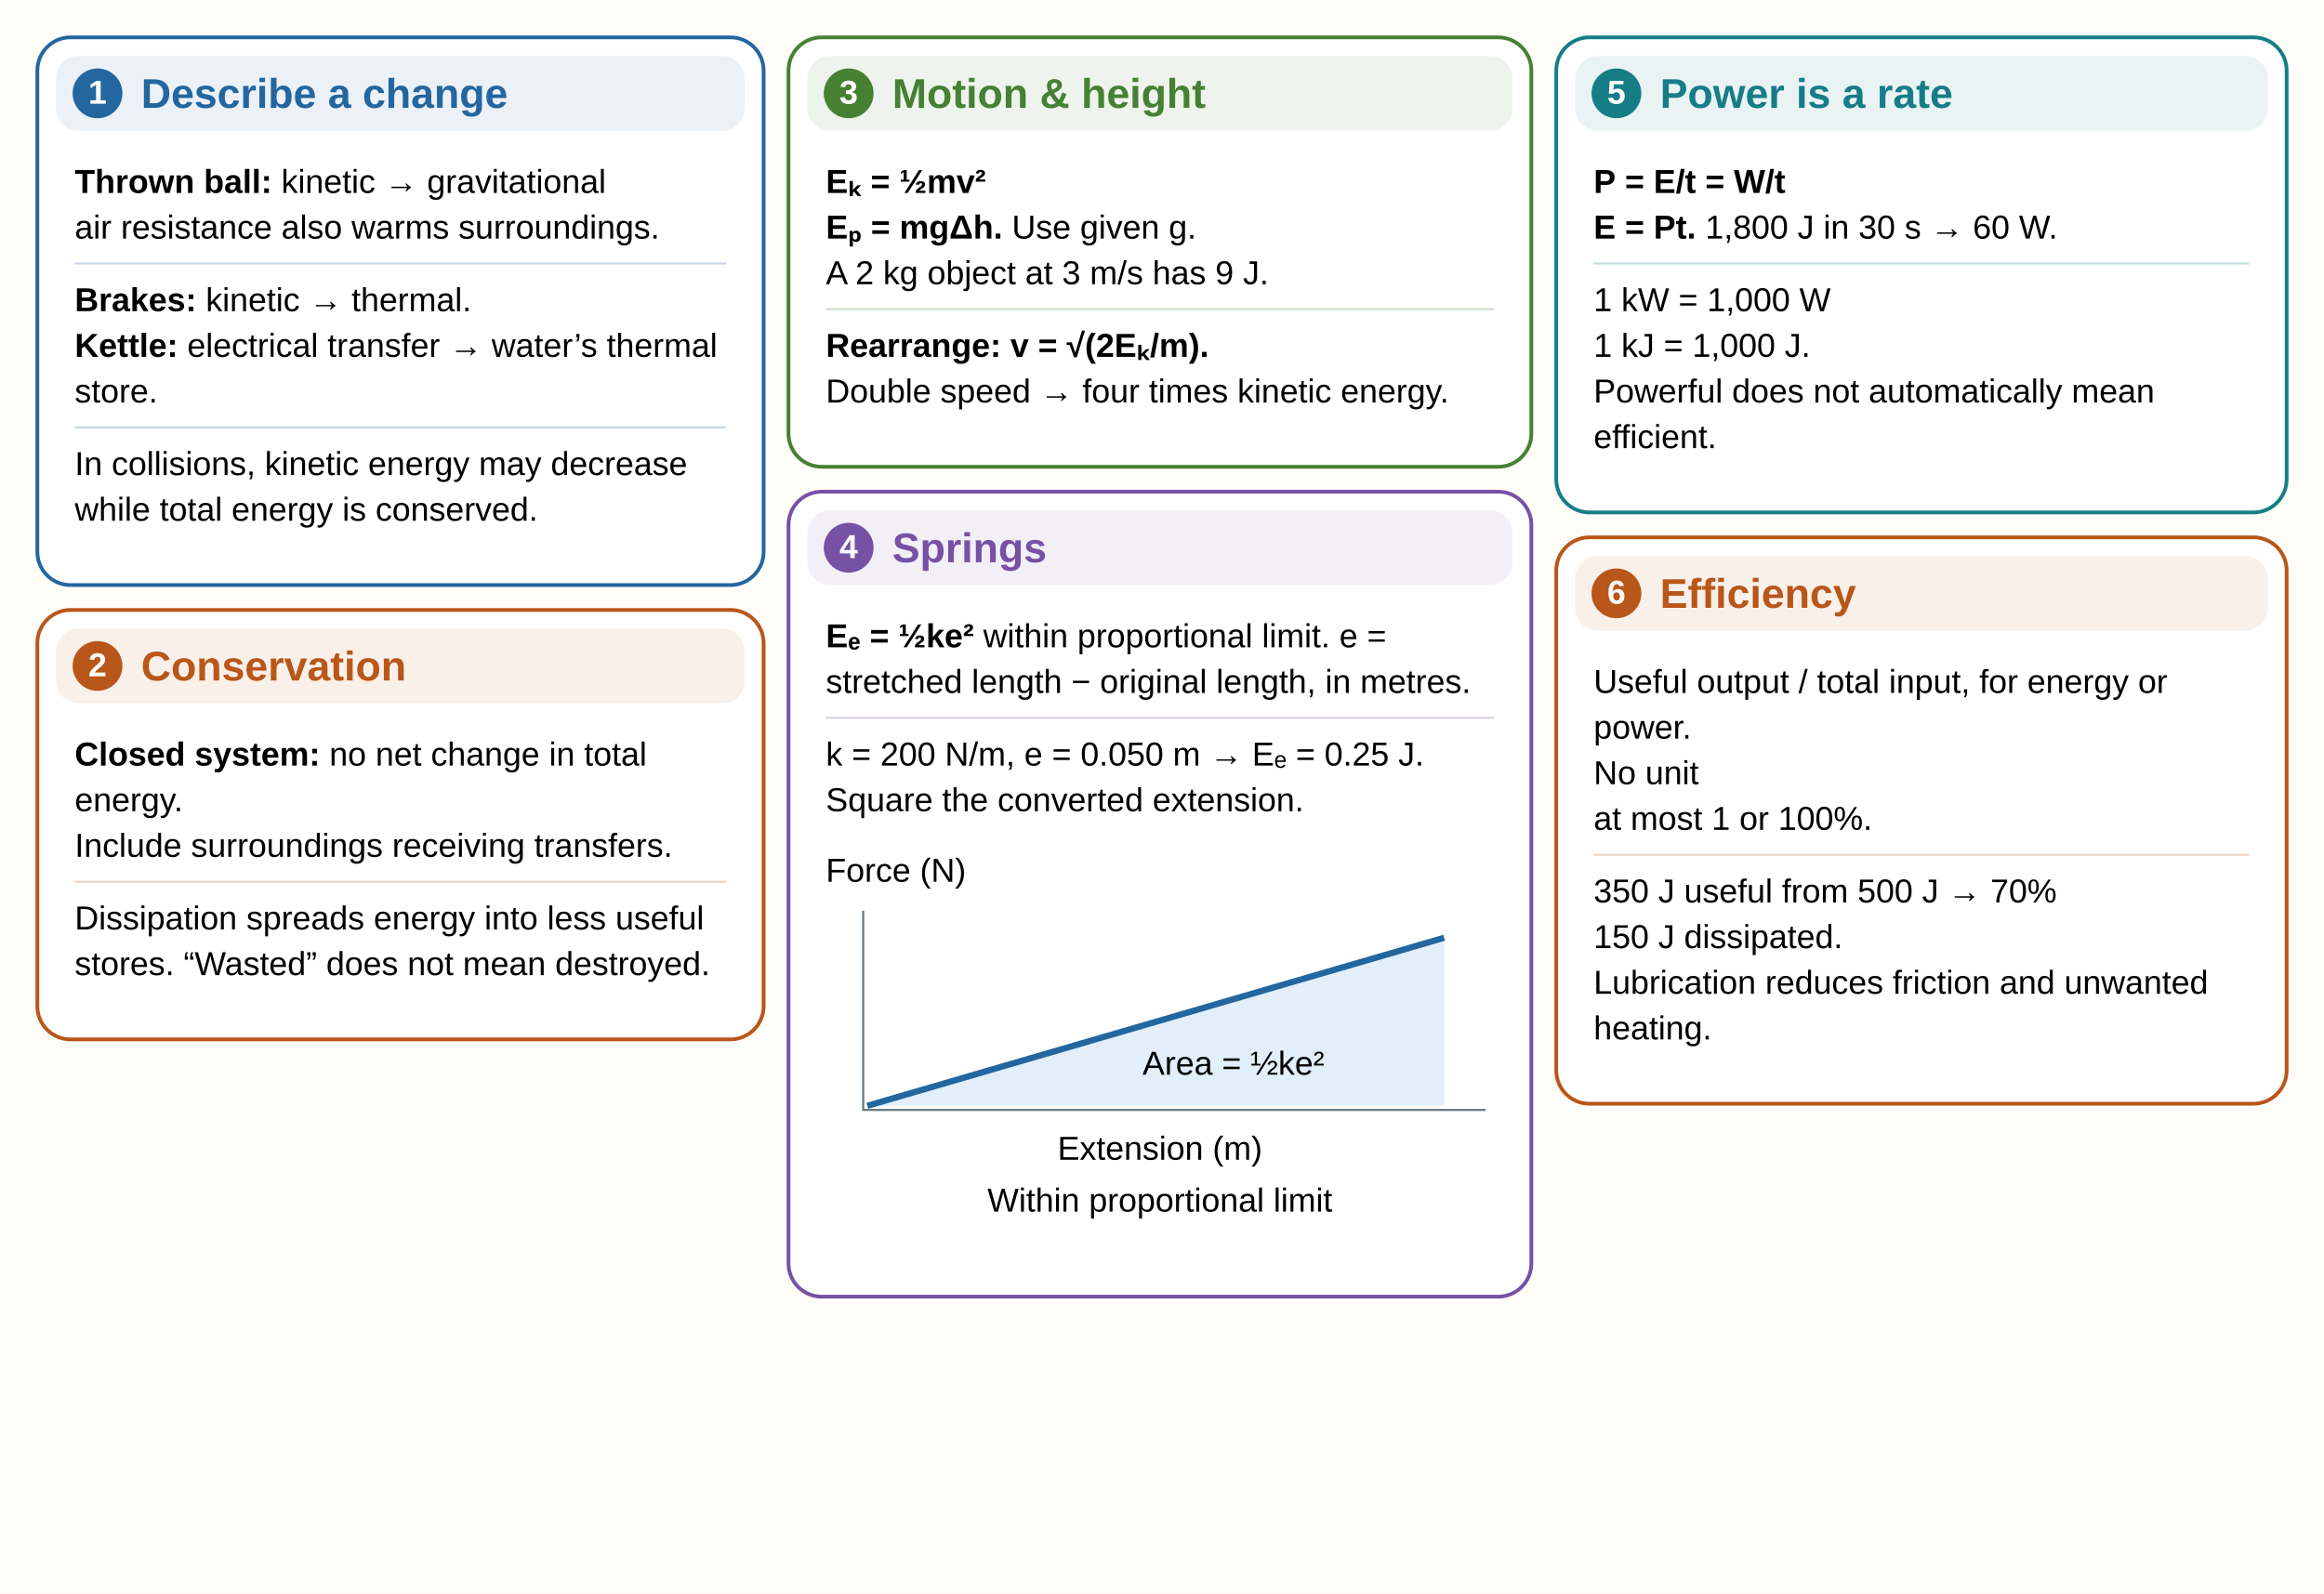
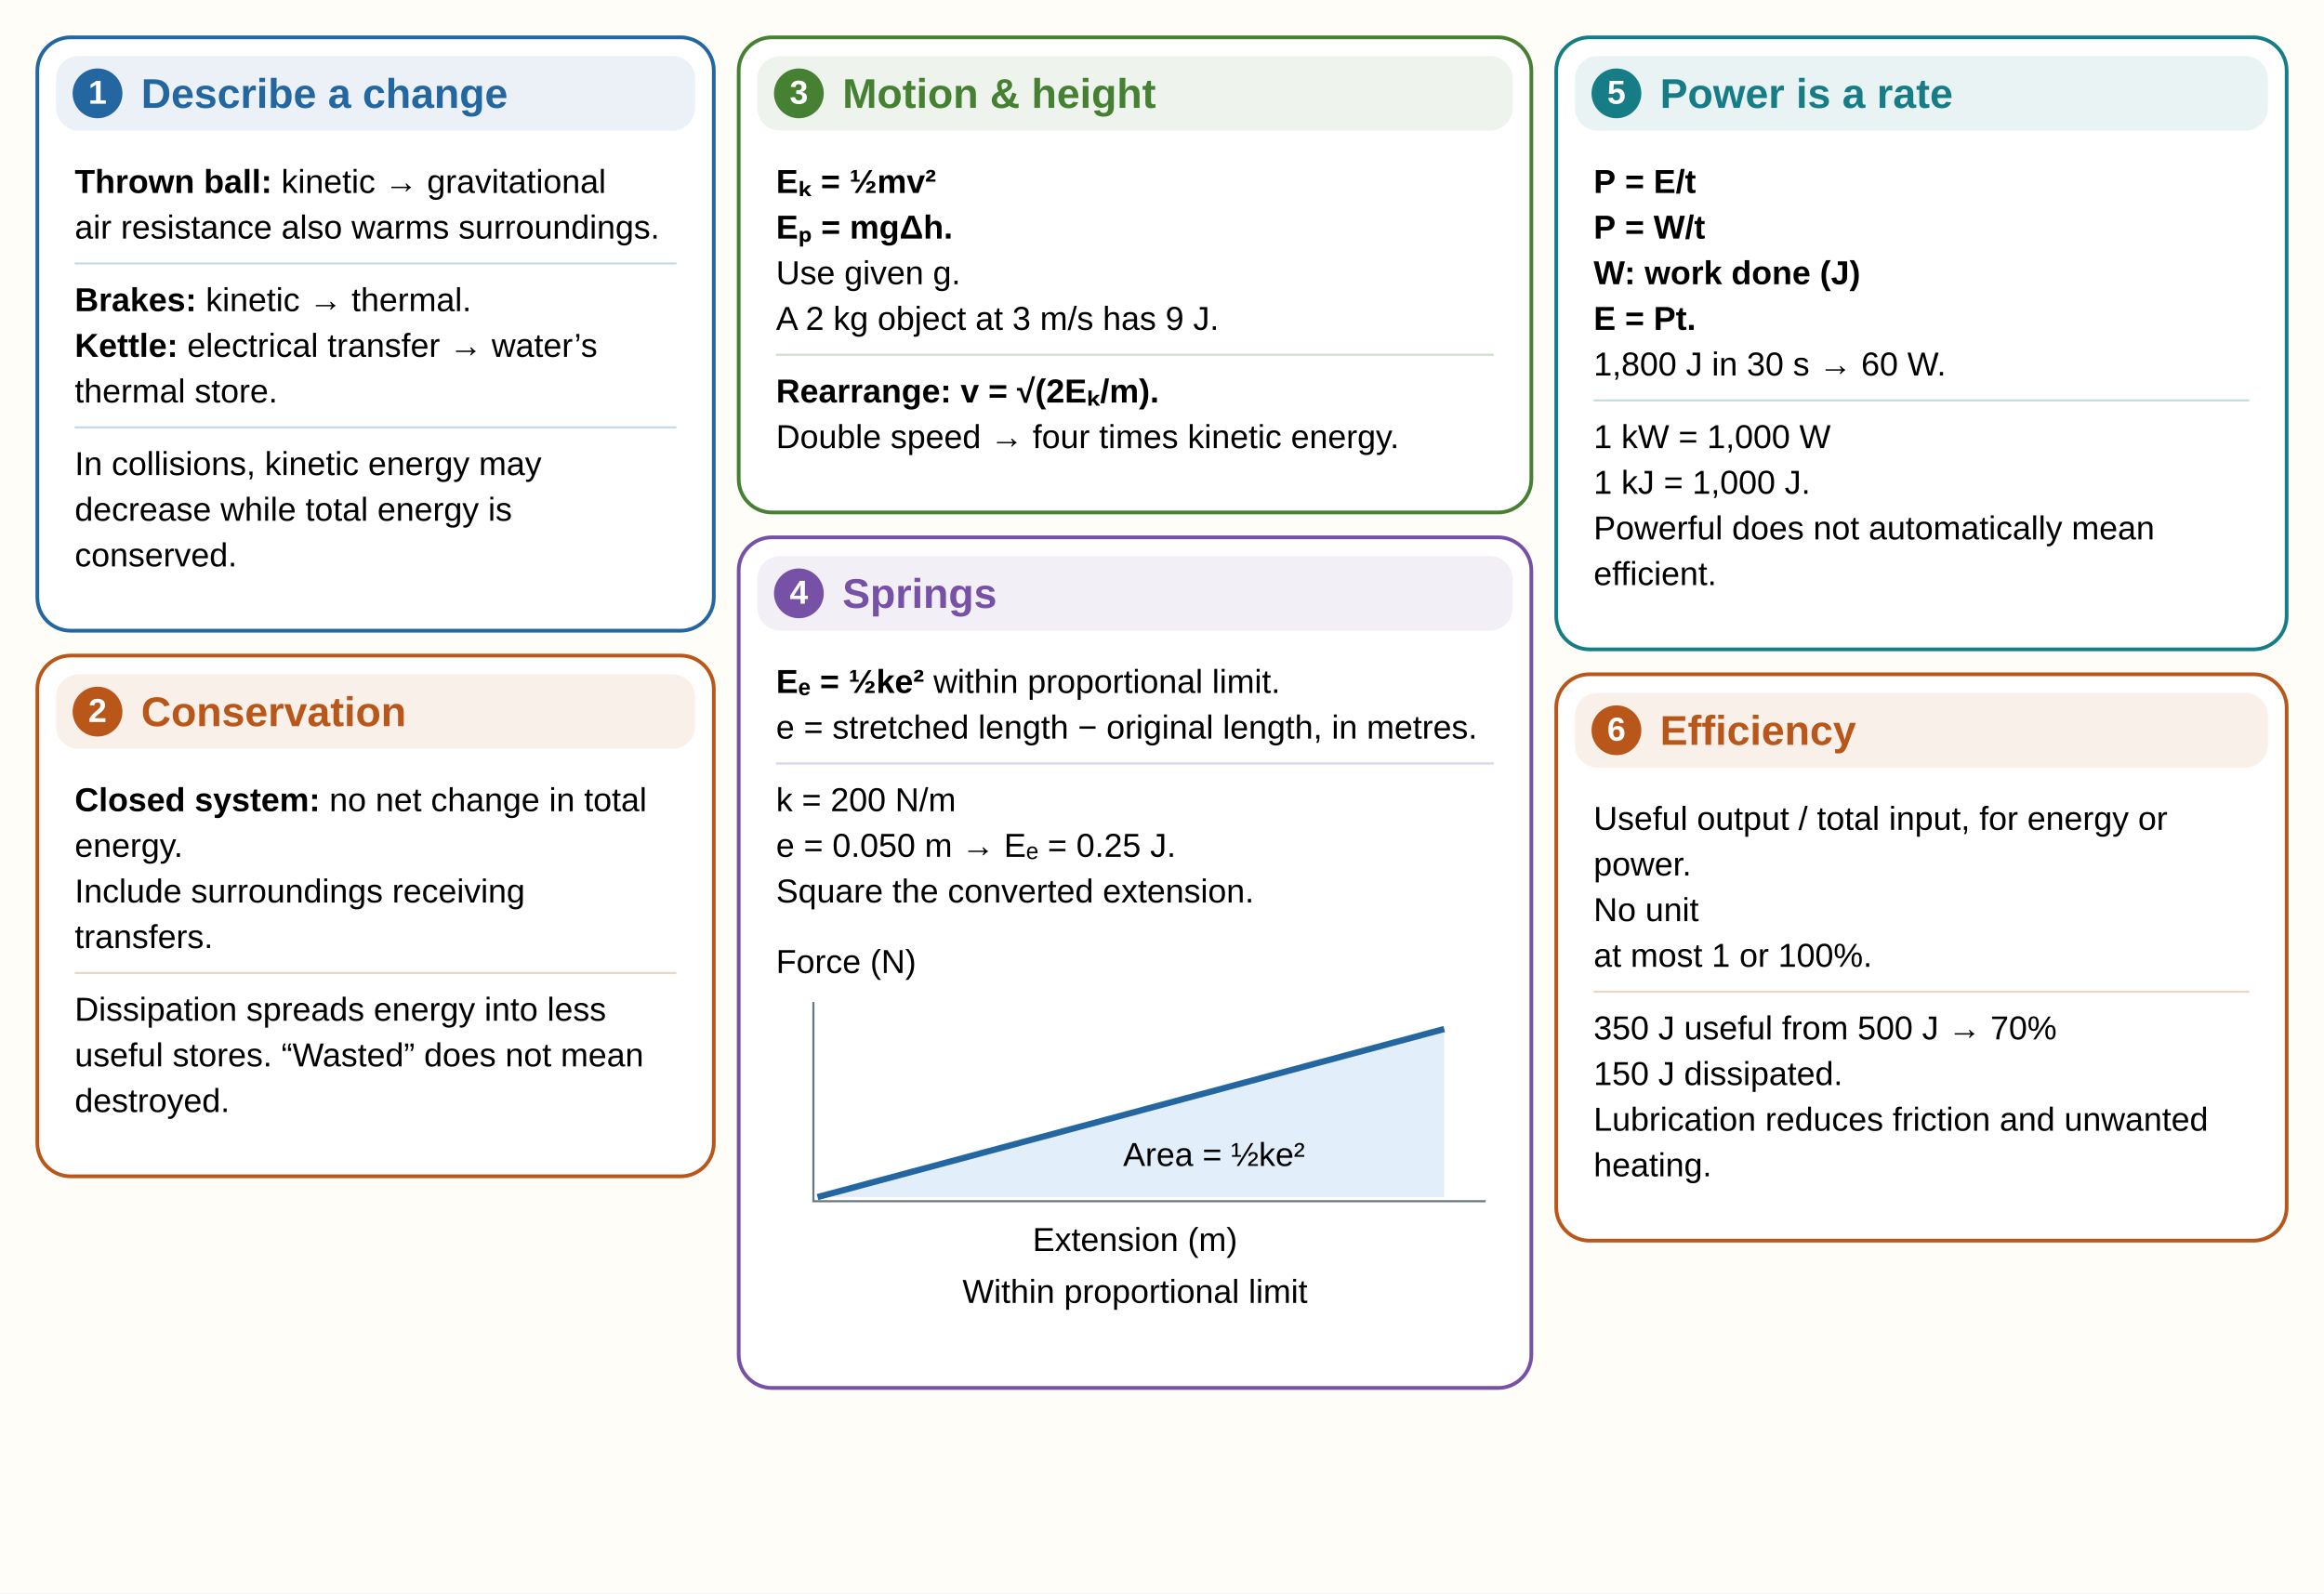
<svg xmlns="http://www.w3.org/2000/svg" width="2400" height="1645.714" viewBox="0 0 1120 768" role="img" aria-labelledby="map-title map-description" data-print-width-mm="277" font-family="Segoe UI,Arial,sans-serif">
  <defs>
    <marker id="arrow-2366a0" viewBox="0 0 10 10" refX="9" refY="5" markerWidth="4" markerHeight="4" orient="auto-start-reverse">
      <path d="M1 1L9 5L1 9" fill="none" stroke="#2366a0" stroke-width="2" stroke-linejoin="round" />
    </marker>
    <marker id="arrow-b95619" viewBox="0 0 10 10" refX="9" refY="5" markerWidth="4" markerHeight="4" orient="auto-start-reverse">
      <path d="M1 1L9 5L1 9" fill="none" stroke="#b95619" stroke-width="2" stroke-linejoin="round" />
    </marker>
    <marker id="arrow-468133" viewBox="0 0 10 10" refX="9" refY="5" markerWidth="4" markerHeight="4" orient="auto-start-reverse">
      <path d="M1 1L9 5L1 9" fill="none" stroke="#468133" stroke-width="2" stroke-linejoin="round" />
    </marker>
    <marker id="arrow-7651a5" viewBox="0 0 10 10" refX="9" refY="5" markerWidth="4" markerHeight="4" orient="auto-start-reverse">
      <path d="M1 1L9 5L1 9" fill="none" stroke="#7651a5" stroke-width="2" stroke-linejoin="round" />
    </marker>
    <marker id="arrow-167d87" viewBox="0 0 10 10" refX="9" refY="5" markerWidth="4" markerHeight="4" orient="auto-start-reverse">
      <path d="M1 1L9 5L1 9" fill="none" stroke="#167d87" stroke-width="2" stroke-linejoin="round" />
    </marker>
    <marker id="arrow-b95619" viewBox="0 0 10 10" refX="9" refY="5" markerWidth="4" markerHeight="4" orient="auto-start-reverse">
      <path d="M1 1L9 5L1 9" fill="none" stroke="#b95619" stroke-width="2" stroke-linejoin="round" />
    </marker>
  </defs>
  <rect width="1120" height="768" fill="#fffdf8" />
-   <g class="map-section" id="section-1" data-source-panel="0" data-bounds="0,0,350,264" transform="translate(18 18)">
-     <rect width="350" height="264" rx="16" fill="white" stroke="#2366a0" stroke-width="1.8" />
+   <g class="map-section" id="section-1" data-source-panel="0" data-bounds="0,0,326,286" transform="translate(18 18)">
+     <rect width="326" height="286" rx="16" fill="white" stroke="#2366a0" stroke-width="1.8" />
    <g class="section-heading">
-       <rect x="9" y="9" width="332" height="36" rx="11" fill="#2366a0" opacity=".09" />
+       <rect x="9" y="9" width="308" height="36" rx="11" fill="#2366a0" opacity=".09" />
      <circle cx="29" cy="27" r="12" fill="#2366a0" />
      <text class="diagram-label" x="29" y="32" font-size="16" fill="white" font-weight="700" text-anchor="middle">1</text>
      <text class="panel-title" x="50" y="34" font-size="20" fill="#2366a0" font-weight="700" text-anchor="start">Describe a change</text>
    </g>
    <g class="section-body">
      <text class="body-text" x="18" y="75" font-size="16" fill="#000000" font-weight="400" text-anchor="start">
        <tspan font-weight="700">Thrown</tspan>
        <tspan font-weight="700">ball:</tspan> kinetic → gravitational</text>
      <text class="body-text" x="18" y="97" font-size="16" fill="#000000" font-weight="400" text-anchor="start">air resistance also warms surroundings.</text>
-       <path class="section-divider" d="M18 109H332" stroke="#2366a0" stroke-opacity=".25" stroke-width="1" fill="none" />
+       <path class="section-divider" d="M18 109H308" stroke="#2366a0" stroke-opacity=".25" stroke-width="1" fill="none" />
      <text class="body-text" x="18" y="132" font-size="16" fill="#000000" font-weight="400" text-anchor="start">
        <tspan font-weight="700">Brakes:</tspan> kinetic → thermal.</text>
      <text class="body-text" x="18" y="154" font-size="16" fill="#000000" font-weight="400" text-anchor="start">
-         <tspan font-weight="700">Kettle:</tspan> electrical transfer → water’s thermal</text>
-       <text class="body-text" x="18" y="176" font-size="16" fill="#000000" font-weight="400" text-anchor="start">store.</text>
-       <path class="section-divider" d="M18 188H332" stroke="#2366a0" stroke-opacity=".25" stroke-width="1" fill="none" />
-       <text class="body-text" x="18" y="211" font-size="16" fill="#000000" font-weight="400" text-anchor="start">In collisions, kinetic energy may decrease</text>
-       <text class="body-text" x="18" y="233" font-size="16" fill="#000000" font-weight="400" text-anchor="start">while total energy is conserved.</text>
+         <tspan font-weight="700">Kettle:</tspan> electrical transfer → water’s</text>
+       <text class="body-text" x="18" y="176" font-size="16" fill="#000000" font-weight="400" text-anchor="start">thermal store.</text>
+       <path class="section-divider" d="M18 188H308" stroke="#2366a0" stroke-opacity=".25" stroke-width="1" fill="none" />
+       <text class="body-text" x="18" y="211" font-size="16" fill="#000000" font-weight="400" text-anchor="start">In collisions, kinetic energy may</text>
+       <text class="body-text" x="18" y="233" font-size="16" fill="#000000" font-weight="400" text-anchor="start">decrease while total energy is</text>
+       <text class="body-text" x="18" y="255" font-size="16" fill="#000000" font-weight="400" text-anchor="start">conserved.</text>
    </g>
  </g>
-   <g class="map-section" id="section-2" data-source-panel="1" data-bounds="0,0,350,207" transform="translate(18 294)">
-     <rect width="350" height="207" rx="16" fill="white" stroke="#b95619" stroke-width="1.8" />
+   <g class="map-section" id="section-2" data-source-panel="1" data-bounds="0,0,326,251" transform="translate(18 316)">
+     <rect width="326" height="251" rx="16" fill="white" stroke="#b95619" stroke-width="1.8" />
    <g class="section-heading">
-       <rect x="9" y="9" width="332" height="36" rx="11" fill="#b95619" opacity=".09" />
+       <rect x="9" y="9" width="308" height="36" rx="11" fill="#b95619" opacity=".09" />
      <circle cx="29" cy="27" r="12" fill="#b95619" />
      <text class="diagram-label" x="29" y="32" font-size="16" fill="white" font-weight="700" text-anchor="middle">2</text>
      <text class="panel-title" x="50" y="34" font-size="20" fill="#b95619" font-weight="700" text-anchor="start">Conservation</text>
    </g>
    <g class="section-body">
      <text class="body-text" x="18" y="75" font-size="16" fill="#000000" font-weight="400" text-anchor="start">
        <tspan font-weight="700">Closed</tspan>
        <tspan font-weight="700">system:</tspan> no net change in total</text>
      <text class="body-text" x="18" y="97" font-size="16" fill="#000000" font-weight="400" text-anchor="start">energy.</text>
-       <text class="body-text" x="18" y="119" font-size="16" fill="#000000" font-weight="400" text-anchor="start">Include surroundings receiving transfers.</text>
-       <path class="section-divider" d="M18 131H332" stroke="#b95619" stroke-opacity=".25" stroke-width="1" fill="none" />
-       <text class="body-text" x="18" y="154" font-size="16" fill="#000000" font-weight="400" text-anchor="start">Dissipation spreads energy into less useful</text>
-       <text class="body-text" x="18" y="176" font-size="16" fill="#000000" font-weight="400" text-anchor="start">stores. “Wasted” does not mean destroyed.</text>
+       <text class="body-text" x="18" y="119" font-size="16" fill="#000000" font-weight="400" text-anchor="start">Include surroundings receiving</text>
+       <text class="body-text" x="18" y="141" font-size="16" fill="#000000" font-weight="400" text-anchor="start">transfers.</text>
+       <path class="section-divider" d="M18 153H308" stroke="#b95619" stroke-opacity=".25" stroke-width="1" fill="none" />
+       <text class="body-text" x="18" y="176" font-size="16" fill="#000000" font-weight="400" text-anchor="start">Dissipation spreads energy into less</text>
+       <text class="body-text" x="18" y="198" font-size="16" fill="#000000" font-weight="400" text-anchor="start">useful stores. “Wasted” does not mean</text>
+       <text class="body-text" x="18" y="220" font-size="16" fill="#000000" font-weight="400" text-anchor="start">destroyed.</text>
    </g>
  </g>
-   <g class="map-section" id="section-3" data-source-panel="2" data-bounds="0,0,358,207" transform="translate(380 18)">
-     <rect width="358" height="207" rx="16" fill="white" stroke="#468133" stroke-width="1.8" />
+   <g class="map-section" id="section-3" data-source-panel="2" data-bounds="0,0,382,229" transform="translate(356 18)">
+     <rect width="382" height="229" rx="16" fill="white" stroke="#468133" stroke-width="1.8" />
    <g class="section-heading">
-       <rect x="9" y="9" width="340" height="36" rx="11" fill="#468133" opacity=".09" />
+       <rect x="9" y="9" width="364" height="36" rx="11" fill="#468133" opacity=".09" />
      <circle cx="29" cy="27" r="12" fill="#468133" />
      <text class="diagram-label" x="29" y="32" font-size="16" fill="white" font-weight="700" text-anchor="middle">3</text>
      <text class="panel-title" x="50" y="34" font-size="20" fill="#468133" font-weight="700" text-anchor="start">Motion &amp; height</text>
    </g>
    <g class="section-body">
      <text class="body-text" x="18" y="75" font-size="16" fill="#000000" font-weight="400" text-anchor="start">
        <tspan font-weight="700">Eₖ</tspan>
        <tspan font-weight="700">=</tspan>
        <tspan font-weight="700">½mv²</tspan>
      </text>
      <text class="body-text" x="18" y="97" font-size="16" fill="#000000" font-weight="400" text-anchor="start">
        <tspan font-weight="700">Eₚ</tspan>
        <tspan font-weight="700">=</tspan>
-         <tspan font-weight="700">mgΔh.</tspan> Use given g.</text>
-       <text class="body-text" x="18" y="119" font-size="16" fill="#000000" font-weight="400" text-anchor="start">A 2 kg object at 3 m/s has 9 J.</text>
-       <path class="section-divider" d="M18 131H340" stroke="#468133" stroke-opacity=".25" stroke-width="1" fill="none" />
-       <text class="body-text" x="18" y="154" font-size="16" fill="#000000" font-weight="400" text-anchor="start">
+         <tspan font-weight="700">mgΔh.</tspan>
+       </text>
+       <text class="body-text" x="18" y="119" font-size="16" fill="#000000" font-weight="400" text-anchor="start">Use given g.</text>
+       <text class="body-text" x="18" y="141" font-size="16" fill="#000000" font-weight="400" text-anchor="start">A 2 kg object at 3 m/s has 9 J.</text>
+       <path class="section-divider" d="M18 153H364" stroke="#468133" stroke-opacity=".25" stroke-width="1" fill="none" />
+       <text class="body-text" x="18" y="176" font-size="16" fill="#000000" font-weight="400" text-anchor="start">
        <tspan font-weight="700">Rearrange:</tspan>
        <tspan font-weight="700">v</tspan>
        <tspan font-weight="700">=</tspan>
        <tspan font-weight="700">√(2Eₖ/m).</tspan>
      </text>
-       <text class="body-text" x="18" y="176" font-size="16" fill="#000000" font-weight="400" text-anchor="start">Double speed → four times kinetic energy.</text>
+       <text class="body-text" x="18" y="198" font-size="16" fill="#000000" font-weight="400" text-anchor="start">Double speed → four times kinetic energy.</text>
    </g>
  </g>
-   <g class="map-section" id="section-4" data-source-panel="3" data-bounds="0,0,358,388" transform="translate(380 237)">
-     <rect width="358" height="388" rx="16" fill="white" stroke="#7651a5" stroke-width="1.8" />
+   <g class="map-section" id="section-4" data-source-panel="3" data-bounds="0,0,382,410" transform="translate(356 259)">
+     <rect width="382" height="410" rx="16" fill="white" stroke="#7651a5" stroke-width="1.8" />
    <g class="section-heading">
-       <rect x="9" y="9" width="340" height="36" rx="11" fill="#7651a5" opacity=".09" />
+       <rect x="9" y="9" width="364" height="36" rx="11" fill="#7651a5" opacity=".09" />
      <circle cx="29" cy="27" r="12" fill="#7651a5" />
      <text class="diagram-label" x="29" y="32" font-size="16" fill="white" font-weight="700" text-anchor="middle">4</text>
      <text class="panel-title" x="50" y="34" font-size="20" fill="#7651a5" font-weight="700" text-anchor="start">Springs</text>
    </g>
    <g class="section-body">
      <text class="body-text" x="18" y="75" font-size="16" fill="#000000" font-weight="400" text-anchor="start">
        <tspan font-weight="700">Eₑ</tspan>
        <tspan font-weight="700">=</tspan>
-         <tspan font-weight="700">½ke²</tspan> within proportional limit. e =</text>
-       <text class="body-text" x="18" y="97" font-size="16" fill="#000000" font-weight="400" text-anchor="start">stretched length − original length, in metres.</text>
-       <path class="section-divider" d="M18 109H340" stroke="#7651a5" stroke-opacity=".25" stroke-width="1" fill="none" />
-       <text class="body-text" x="18" y="132" font-size="16" fill="#000000" font-weight="400" text-anchor="start">k = 200 N/m, e = 0.050 m → Eₑ = 0.25 J.</text>
-       <text class="body-text" x="18" y="154" font-size="16" fill="#000000" font-weight="400" text-anchor="start">Square the converted extension.</text>
-       <g transform="translate(18 172)">
+         <tspan font-weight="700">½ke²</tspan> within proportional limit.</text>
+       <text class="body-text" x="18" y="97" font-size="16" fill="#000000" font-weight="400" text-anchor="start">e = stretched length − original length, in metres.</text>
+       <path class="section-divider" d="M18 109H364" stroke="#7651a5" stroke-opacity=".25" stroke-width="1" fill="none" />
+       <text class="body-text" x="18" y="132" font-size="16" fill="#000000" font-weight="400" text-anchor="start">k = 200 N/m</text>
+       <text class="body-text" x="18" y="154" font-size="16" fill="#000000" font-weight="400" text-anchor="start">e = 0.050 m → Eₑ = 0.25 J.</text>
+       <text class="body-text" x="18" y="176" font-size="16" fill="#000000" font-weight="400" text-anchor="start">Square the converted extension.</text>
+       <g transform="translate(18 194)">
        <g class="concept-illustration">
          <text class="diagram-label" x="0" y="16" font-size="16" fill="#000000" text-anchor="start">Force (N)</text>
-           <path d="M18 30V126H318" fill="none" stroke="#667781" stroke-width="1" />
-           <path d="M20 124L298 43V124Z" fill="#e2eef9" />
-           <path d="M20 124L298 43" fill="none" stroke="#2366a0" stroke-width="3" />
-           <text class="diagram-label" x="196.42" y="109" font-size="16" fill="#000000" text-anchor="middle">Area = ½ke²</text>
-           <text class="diagram-label" x="161.0" y="150" font-size="16" fill="#000000" text-anchor="middle">Extension (m)</text>
-           <text class="diagram-label" x="161.0" y="175" font-size="16" fill="#000000" text-anchor="middle">Within proportional limit</text>
+           <path d="M18 30V126H342" fill="none" stroke="#667781" stroke-width="1" />
+           <path d="M20 124L322 43V124Z" fill="#e2eef9" />
+           <path d="M20 124L322 43" fill="none" stroke="#2366a0" stroke-width="3" />
+           <text class="diagram-label" x="211.06" y="109" font-size="16" fill="#000000" text-anchor="middle">Area = ½ke²</text>
+           <text class="diagram-label" x="173.0" y="150" font-size="16" fill="#000000" text-anchor="middle">Extension (m)</text>
+           <text class="diagram-label" x="173.0" y="175" font-size="16" fill="#000000" text-anchor="middle">Within proportional limit</text>
        </g>
      </g>
    </g>
  </g>
-   <g class="map-section" id="section-5" data-source-panel="4" data-bounds="0,0,352,229" transform="translate(750 18)">
-     <rect width="352" height="229" rx="16" fill="white" stroke="#167d87" stroke-width="1.8" />
+   <g class="map-section" id="section-5" data-source-panel="4" data-bounds="0,0,352,295" transform="translate(750 18)">
+     <rect width="352" height="295" rx="16" fill="white" stroke="#167d87" stroke-width="1.8" />
    <g class="section-heading">
      <rect x="9" y="9" width="334" height="36" rx="11" fill="#167d87" opacity=".09" />
      <circle cx="29" cy="27" r="12" fill="#167d87" />
      <text class="diagram-label" x="29" y="32" font-size="16" fill="white" font-weight="700" text-anchor="middle">5</text>
      <text class="panel-title" x="50" y="34" font-size="20" fill="#167d87" font-weight="700" text-anchor="start">Power is a rate</text>
    </g>
    <g class="section-body">
      <text class="body-text" x="18" y="75" font-size="16" fill="#000000" font-weight="400" text-anchor="start">
        <tspan font-weight="700">P</tspan>
        <tspan font-weight="700">=</tspan>
        <tspan font-weight="700">E/t</tspan>
+       </text>
+       <text class="body-text" x="18" y="97" font-size="16" fill="#000000" font-weight="400" text-anchor="start">
+         <tspan font-weight="700">P</tspan>
        <tspan font-weight="700">=</tspan>
        <tspan font-weight="700">W/t</tspan>
      </text>
-       <text class="body-text" x="18" y="97" font-size="16" fill="#000000" font-weight="400" text-anchor="start">
+       <text class="body-text" x="18" y="119" font-size="16" fill="#000000" font-weight="400" text-anchor="start">
+         <tspan font-weight="700">W:</tspan>
+         <tspan font-weight="700">work</tspan>
+         <tspan font-weight="700">done</tspan>
+         <tspan font-weight="700">(J)</tspan>
+       </text>
+       <text class="body-text" x="18" y="141" font-size="16" fill="#000000" font-weight="400" text-anchor="start">
        <tspan font-weight="700">E</tspan>
        <tspan font-weight="700">=</tspan>
-         <tspan font-weight="700">Pt.</tspan> 1,800 J in 30 s → 60 W.</text>
-       <path class="section-divider" d="M18 109H334" stroke="#167d87" stroke-opacity=".25" stroke-width="1" fill="none" />
-       <text class="body-text" x="18" y="132" font-size="16" fill="#000000" font-weight="400" text-anchor="start">1 kW = 1,000 W</text>
-       <text class="body-text" x="18" y="154" font-size="16" fill="#000000" font-weight="400" text-anchor="start">1 kJ = 1,000 J.</text>
-       <text class="body-text" x="18" y="176" font-size="16" fill="#000000" font-weight="400" text-anchor="start">Powerful does not automatically mean</text>
-       <text class="body-text" x="18" y="198" font-size="16" fill="#000000" font-weight="400" text-anchor="start">efficient.</text>
+         <tspan font-weight="700">Pt.</tspan>
+       </text>
+       <text class="body-text" x="18" y="163" font-size="16" fill="#000000" font-weight="400" text-anchor="start">1,800 J in 30 s → 60 W.</text>
+       <path class="section-divider" d="M18 175H334" stroke="#167d87" stroke-opacity=".25" stroke-width="1" fill="none" />
+       <text class="body-text" x="18" y="198" font-size="16" fill="#000000" font-weight="400" text-anchor="start">1 kW = 1,000 W</text>
+       <text class="body-text" x="18" y="220" font-size="16" fill="#000000" font-weight="400" text-anchor="start">1 kJ = 1,000 J.</text>
+       <text class="body-text" x="18" y="242" font-size="16" fill="#000000" font-weight="400" text-anchor="start">Powerful does not automatically mean</text>
+       <text class="body-text" x="18" y="264" font-size="16" fill="#000000" font-weight="400" text-anchor="start">efficient.</text>
    </g>
  </g>
-   <g class="map-section" id="section-6" data-source-panel="5" data-bounds="0,0,352,273" transform="translate(750 259)">
+   <g class="map-section" id="section-6" data-source-panel="5" data-bounds="0,0,352,273" transform="translate(750 325)">
    <rect width="352" height="273" rx="16" fill="white" stroke="#b95619" stroke-width="1.8" />
    <g class="section-heading">
      <rect x="9" y="9" width="334" height="36" rx="11" fill="#b95619" opacity=".09" />
      <circle cx="29" cy="27" r="12" fill="#b95619" />
      <text class="diagram-label" x="29" y="32" font-size="16" fill="white" font-weight="700" text-anchor="middle">6</text>
      <text class="panel-title" x="50" y="34" font-size="20" fill="#b95619" font-weight="700" text-anchor="start">Efficiency</text>
    </g>
    <g class="section-body">
      <text class="body-text" x="18" y="75" font-size="16" fill="#000000" font-weight="400" text-anchor="start">Useful output / total input, for energy or</text>
      <text class="body-text" x="18" y="97" font-size="16" fill="#000000" font-weight="400" text-anchor="start">power.</text>
      <text class="body-text" x="18" y="119" font-size="16" fill="#000000" font-weight="400" text-anchor="start">No unit</text>
      <text class="body-text" x="18" y="141" font-size="16" fill="#000000" font-weight="400" text-anchor="start">at most 1 or 100%.</text>
      <path class="section-divider" d="M18 153H334" stroke="#b95619" stroke-opacity=".25" stroke-width="1" fill="none" />
      <text class="body-text" x="18" y="176" font-size="16" fill="#000000" font-weight="400" text-anchor="start">350 J useful from 500 J → 70%</text>
      <text class="body-text" x="18" y="198" font-size="16" fill="#000000" font-weight="400" text-anchor="start">150 J dissipated.</text>
      <text class="body-text" x="18" y="220" font-size="16" fill="#000000" font-weight="400" text-anchor="start">Lubrication reduces friction and unwanted</text>
      <text class="body-text" x="18" y="242" font-size="16" fill="#000000" font-weight="400" text-anchor="start">heating.</text>
    </g>
  </g>
</svg>
